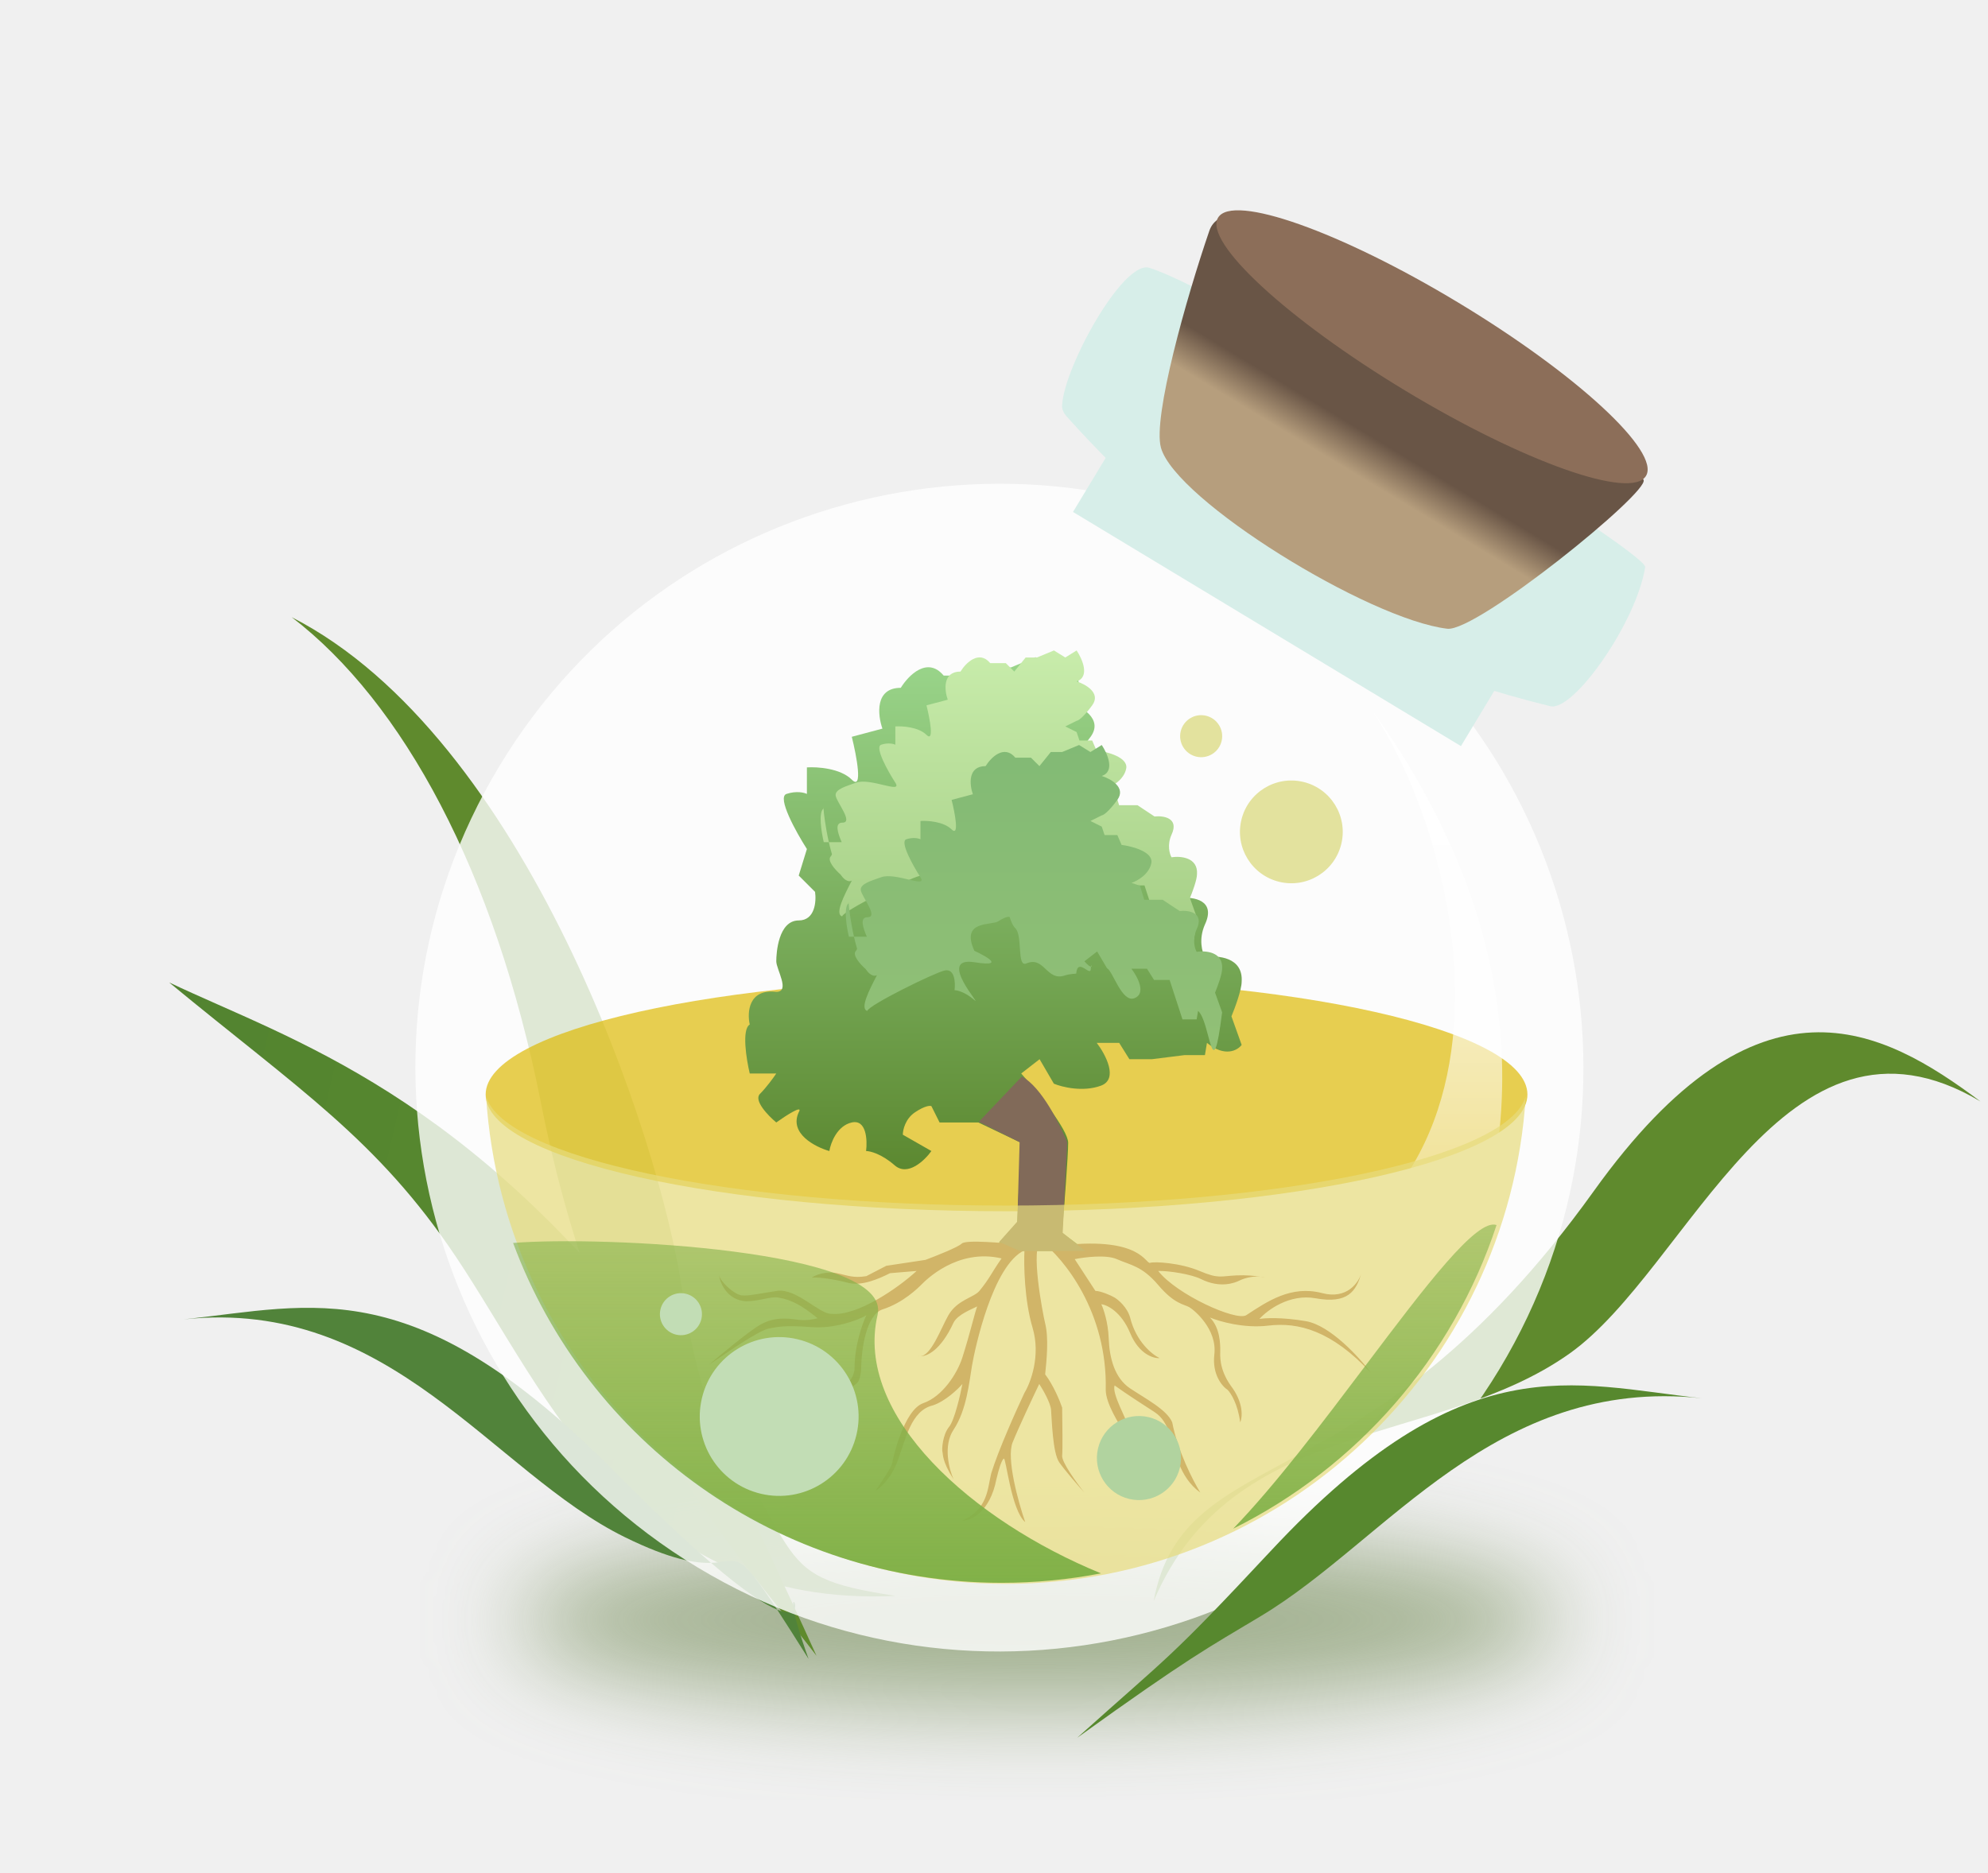
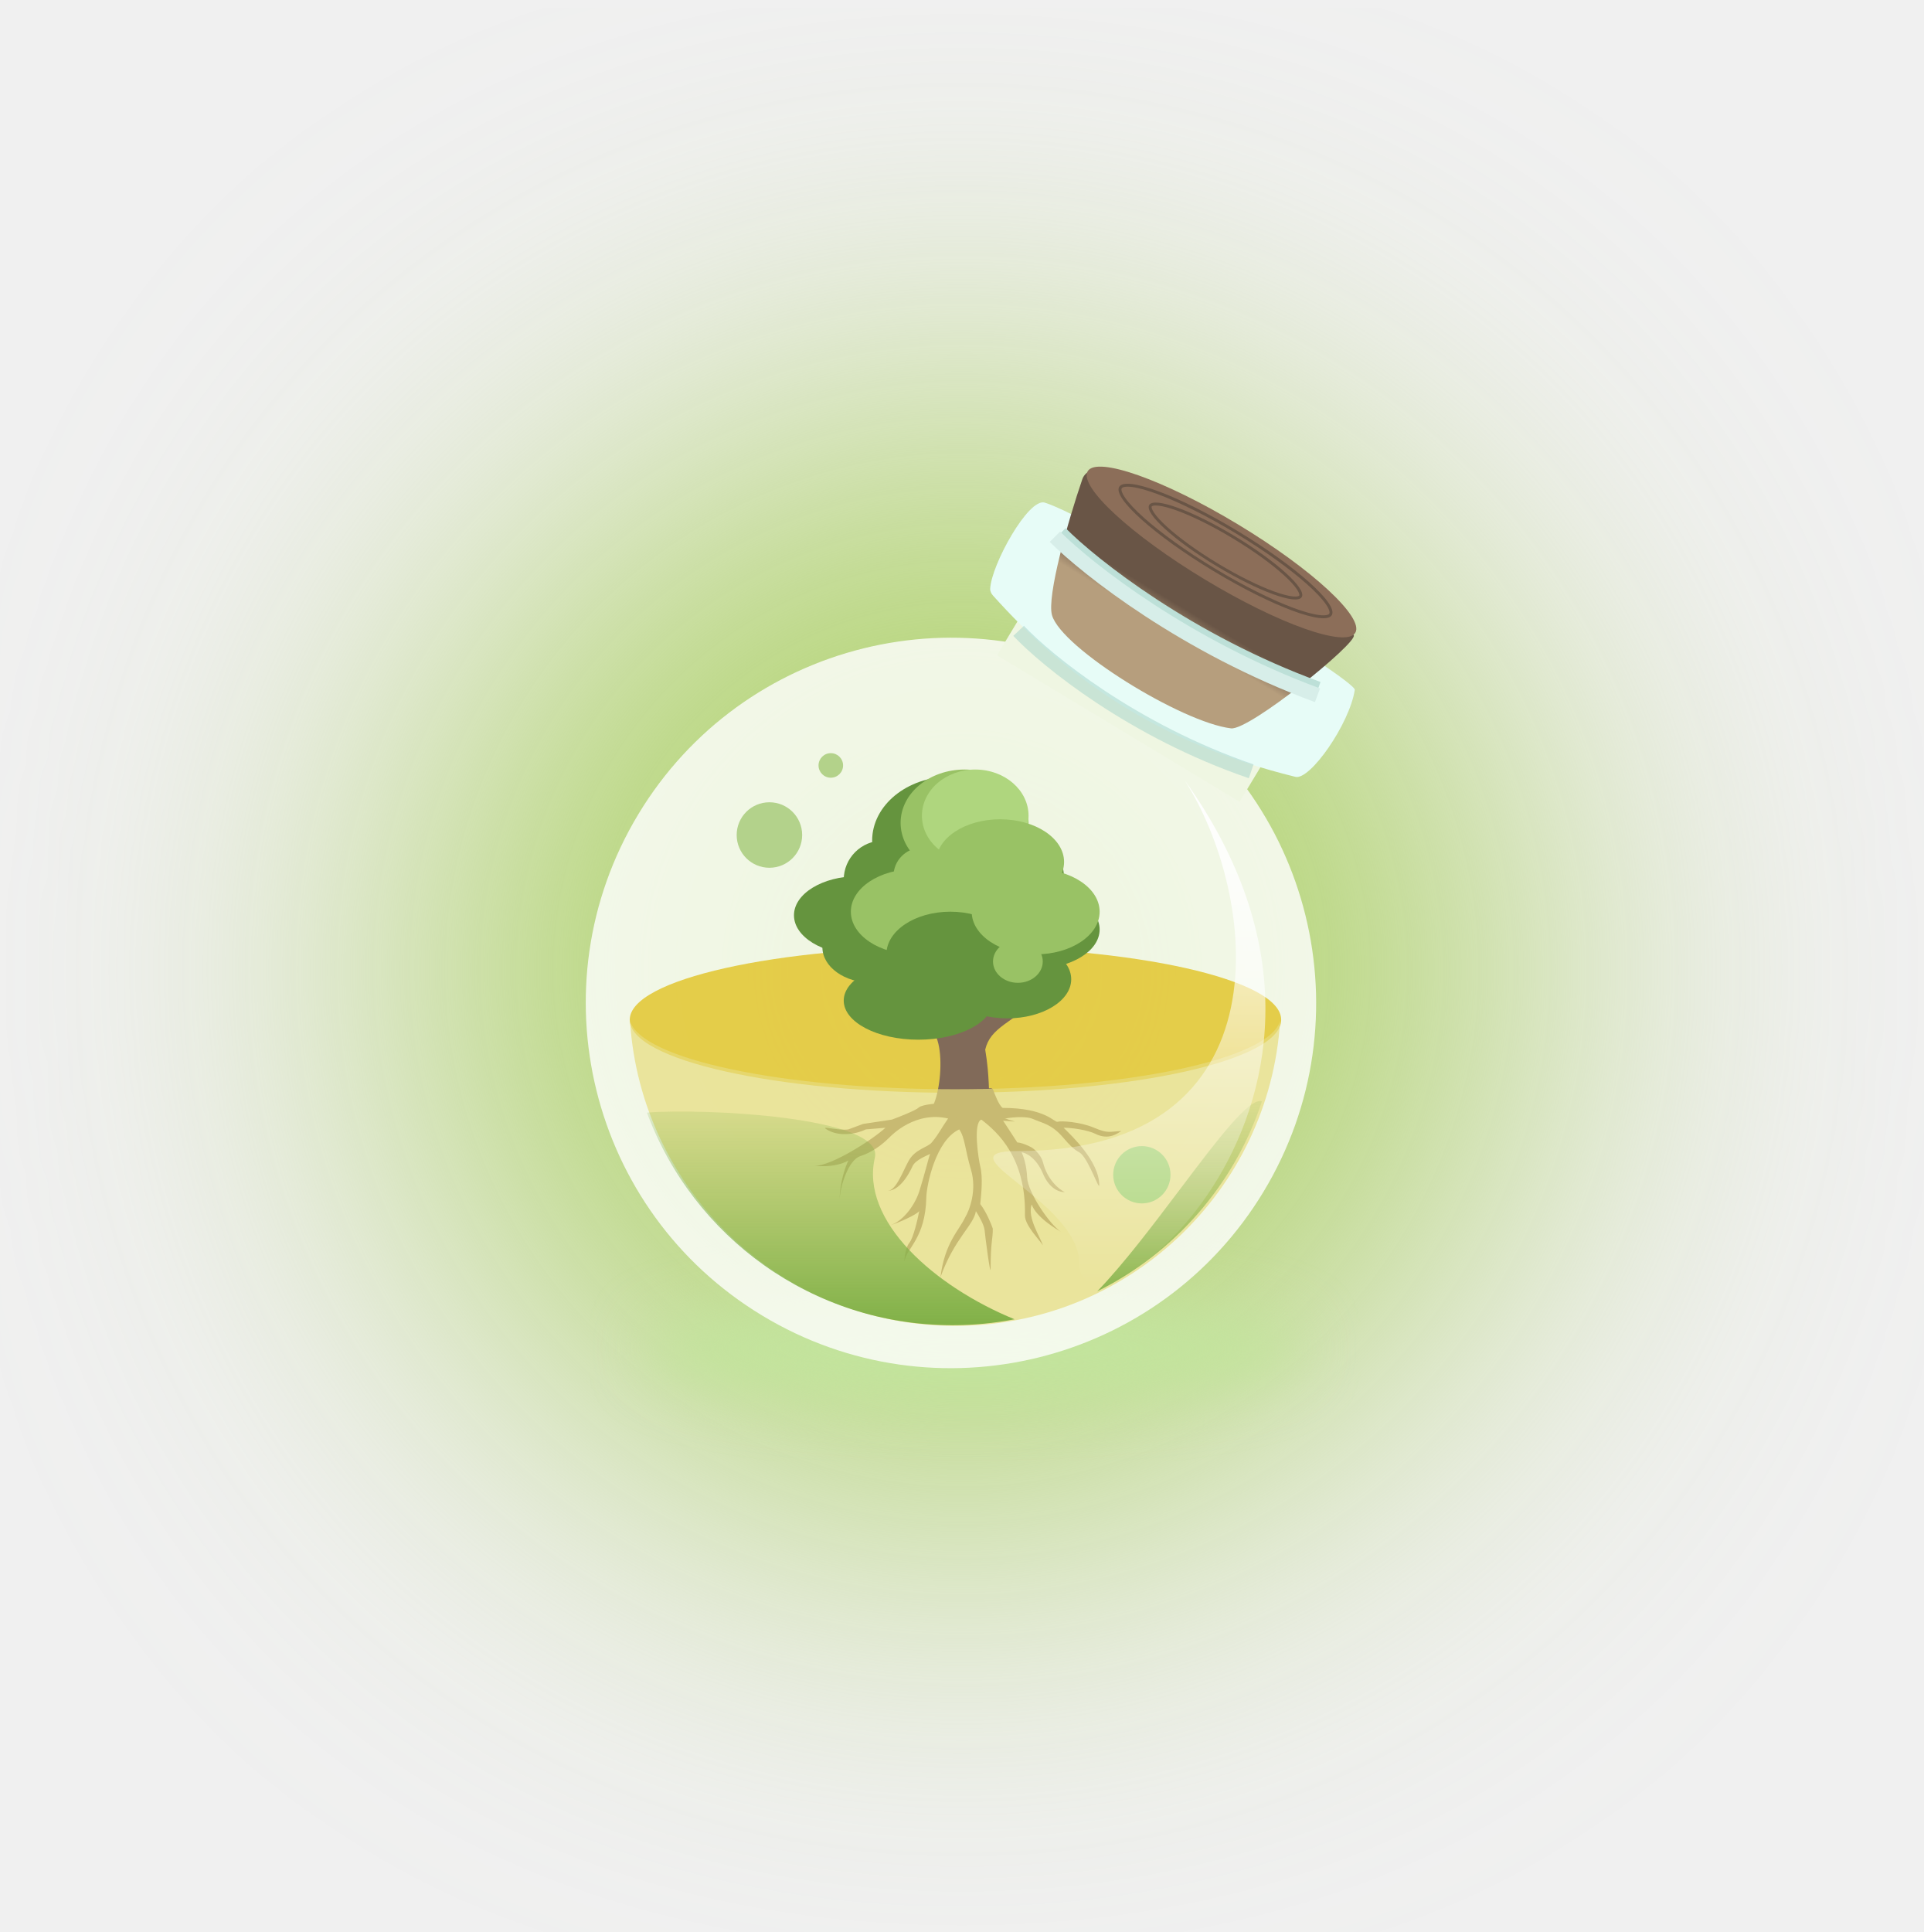
- <svg xmlns="http://www.w3.org/2000/svg" width="207" height="195" viewBox="0 0 207 195" fill="none">
-   <path d="M69.757 141.792C48.703 113.769 30.349 108.367 17.614 102.324C31.123 113.474 39.263 118.638 47.469 130.894C57.033 145.179 65.809 167.543 93.252 166.213C78.867 164.048 85.028 162.117 69.757 141.792Z" fill="url(#paint0_linear_2041_757)" />
-   <g filter="url(#filter0_f_2041_757)">
-     <ellipse cx="107.967" cy="168.714" rx="54.479" ry="8.999" fill="#6E8850" fill-opacity="0.6" />
+ <svg xmlns="http://www.w3.org/2000/svg" width="235" height="236" viewBox="0 0 235 236" fill="none">
+   <g filter="url(#filter0_f_2466_9432)">
+     <circle cx="117.5" cy="118.453" r="67.5" fill="#B1D36F" />
  </g>
-   <path d="M165.954 124.055C142.269 157.119 123.289 149.798 120.121 166.766C128.329 147.449 149.554 150.805 163.412 140.986C175.889 132.146 185.788 102.559 206.217 114.719C196.003 107.087 183.133 100.073 165.954 124.055Z" fill="#5F8A2D" />
-   <path d="M56.307 114.783C62.872 147.875 76.51 161.286 85.017 172.453C77.964 156.762 73.067 148.568 71.064 134.588C68.729 118.294 54.677 76.701 30.373 64.281C41.923 73.114 51.546 90.781 56.307 114.783Z" fill="#5F8A2D" />
-   <path d="M84.191 172.778C83.221 170.071 82.807 168.525 82.658 167.694C83.082 167.171 82.368 166.077 82.658 167.694C82.448 167.953 81.957 168.072 80.925 167.65C76.755 161.27 76.929 162.688 74.036 162.774C71.472 160.573 68.174 157.492 63.939 153.219C43.173 132.268 32.702 135.964 19.141 137.415C40.694 135.111 51.322 153.343 65.044 160.09C69.854 162.456 72.422 162.822 74.036 162.774C77.511 165.757 79.638 167.123 80.925 167.65C81.8 168.988 82.865 170.669 84.191 172.778Z" fill="#51833A" />
-   <circle cx="104.063" cy="111.196" r="60.803" transform="rotate(31.1217 104.063 111.196)" fill="white" fill-opacity="0.8" />
-   <rect x="117.258" y="44.16" width="47.183" height="10.701" transform="rotate(31.1217 117.258 44.1602)" fill="#D7EEE9" />
-   <path d="M161.421 73.552C137.928 67.79 122.98 56.652 111.069 43.381C110.776 43.056 110.567 42.655 110.589 42.218C110.795 38.216 116.965 27.057 119.67 27.893C128.016 30.475 171.553 57.455 171.302 59.067C170.414 64.773 163.852 74.148 161.421 73.552Z" fill="#D7EEE9" />
-   <path d="M120.884 46.632C120.002 43.477 123.562 30.908 125.928 24.022C126.317 22.891 127.479 22.231 128.632 22.549C142.165 26.284 166.914 41.763 171.135 49.984C171.782 51.245 153.751 65.849 150.696 65.484C142.482 64.502 122.412 52.101 120.884 46.632Z" fill="url(#paint1_linear_2041_757)" />
-   <ellipse cx="149.11" cy="36.117" rx="26.023" ry="5.351" transform="rotate(31.1217 149.11 36.1169)" fill="#8C6E59" />
-   <ellipse cx="104.806" cy="113.993" rx="54.236" ry="12.161" fill="#DEBB08" fill-opacity="0.7" />
-   <path d="M115.214 135.853C160.695 135.853 155.051 92.805 142.939 74.078C181.366 127.584 125.428 170.239 125.428 154.581C125.428 144.123 101.82 135.853 115.214 135.853Z" fill="url(#paint2_linear_2041_757)" />
-   <path d="M95.281 115.844C96.302 115.163 96.84 115.135 96.982 115.206L97.833 116.906H101.871L106.334 119.031L105.909 127.32L103.996 129.445L106.334 130.295H113.135L110.585 128.383C110.797 125.832 111.222 120.391 111.222 119.031C111.222 117.671 107.963 113.647 106.334 111.806L108.247 110.318L109.734 112.868C110.585 113.222 112.752 113.761 114.623 113.08C116.493 112.4 115.118 109.821 114.198 108.617H116.535L117.598 110.318H119.936L123.336 109.892H125.462L125.674 108.617C127.544 110.147 128.862 109.396 129.287 108.83L128.224 105.854C128.579 105.004 129.287 103.092 129.287 102.241C129.457 99.691 126.808 99.478 125.462 99.691C125.178 99.195 124.782 97.821 125.462 96.291C126.652 93.74 124.257 93.386 122.911 93.528L120.361 91.827H117.598L116.96 89.702L115.685 89.277C116.535 88.994 118.321 88.002 118.661 86.302C119.001 84.601 115.827 83.751 114.198 83.539L113.56 82.051H111.647L111.222 80.776L109.522 79.926L111.222 79.076C111.435 79.076 112.2 78.608 113.56 76.738C114.92 74.868 112.568 73.55 111.222 73.125C113.262 72.445 112.072 69.724 111.222 68.449L109.522 69.512L107.822 68.449L105.271 69.512H103.571L101.871 71.638L100.596 70.362H98.258C96.558 68.322 94.574 70.362 93.795 71.638C91.074 71.638 91.386 74.471 91.882 75.888L88.693 76.738C89.189 78.722 89.883 82.391 88.693 81.201C87.503 80.011 85.081 79.855 84.018 79.926V82.689C83.735 82.547 82.912 82.349 81.893 82.689C80.874 83.029 82.885 86.656 84.018 88.427L83.167 91.19L84.868 92.89C85.01 93.882 84.868 95.866 83.167 95.866C81.041 95.866 80.83 99.266 80.83 100.116C80.83 100.966 82.318 103.304 80.83 103.304C77.939 102.964 77.784 105.43 78.067 106.705C77.217 107.215 77.713 110.318 78.067 111.806H80.83C80.547 112.231 79.81 113.251 79.13 113.931C78.45 114.611 79.98 116.198 80.83 116.906C81.822 116.198 83.678 114.994 83.167 115.844C82.147 118.054 84.867 119.457 86.355 119.882C86.497 119.032 87.163 117.246 88.693 116.906C90.223 116.566 90.322 118.748 90.181 119.882C90.606 119.882 91.796 120.179 93.156 121.369C94.516 122.56 96.273 120.874 96.982 119.882L94.006 118.181C94.006 117.686 94.261 116.524 95.281 115.844Z" fill="url(#paint3_linear_2041_757)" />
-   <path d="M102.516 85.663C102.417 85.614 102.044 85.633 101.336 86.102C100.628 86.571 97.365 85.956 98.839 89.18C98.839 89.18 102.837 90.996 98.839 90.371C94.841 89.746 99.783 95.129 98.839 94.308C97.895 93.488 97.07 93.283 96.775 93.283C96.873 92.501 96.804 90.997 95.742 91.231C94.681 91.466 87.79 94.856 87.691 95.442C86.891 95.215 87.88 93.287 88.695 91.721C88.627 91.758 88.537 91.779 88.42 91.779C88.088 91.74 87.787 91.482 87.519 91.082C86.92 90.547 86.084 89.605 86.512 89.18C86.578 89.115 86.611 89.04 86.624 88.959C86.505 88.554 86.398 88.132 86.304 87.714H85.775C85.533 86.705 85.196 84.616 85.748 84.215C85.744 84.114 85.753 84.1 85.775 84.197C85.766 84.203 85.757 84.209 85.748 84.215C85.761 84.585 85.943 86.121 86.304 87.714H87.641C87.205 86.704 86.897 85.681 87.717 85.681C88.897 85.681 87.112 83.552 87.013 82.868C86.915 82.184 88.207 81.86 89.123 81.521C90.626 80.964 94.013 82.742 93.227 81.521C92.441 80.3 91.045 77.799 91.752 77.564C92.459 77.33 93.03 77.467 93.227 77.564V75.659C93.964 75.61 95.644 75.718 96.47 76.538C97.296 77.359 96.814 74.829 96.47 73.462L98.683 72.875C98.339 71.898 98.123 69.945 100.01 69.945C100.551 69.065 101.927 67.659 103.107 69.065H104.729L105.614 69.945L106.794 68.479H107.973L109.743 67.746L110.923 68.479L112.102 67.746C112.692 68.625 113.518 70.501 112.102 70.97C113.036 71.263 114.668 72.172 113.724 73.462C112.781 74.751 112.25 75.073 112.102 75.073L110.923 75.659L112.102 76.245L112.397 77.125H113.724L114.167 78.15C115.297 78.297 117.5 78.883 117.264 80.055C117.028 81.228 115.789 81.912 115.199 82.107L116.084 82.4L116.526 83.865H118.443L120.213 85.038C121.147 84.94 122.808 85.184 121.982 86.943C121.511 87.998 121.786 88.945 121.982 89.287C122.916 89.141 124.755 89.287 124.637 91.046C124.637 91.632 124.145 92.951 123.899 93.537L124.637 95.588C123.586 103.968 123.428 96.497 122.13 95.442L121.982 96.321H120.508L119.17 92.218H117.548L116.811 91.046H115.189C115.828 91.876 116.782 93.654 115.484 94.123C114.186 94.592 113.245 91.251 112.655 91.007L111.623 89.248L110.295 90.274C110.677 90.703 110.877 90.823 110.975 90.831C111.015 90.542 111.137 90.843 110.975 90.831C110.967 90.882 110.963 90.952 110.963 91.046C110.963 91.984 109.59 89.798 109.443 91.557C109.443 91.557 108.722 91.592 108.292 91.74C106.326 92.416 106.156 89.684 104.244 90.498C103.239 90.927 103.89 87.592 103.106 86.835C102.736 86.478 102.516 85.663 102.516 85.663Z" fill="url(#paint4_linear_2041_757)" />
-   <path d="M105.133 95.51C105.034 95.461 104.661 95.481 103.953 95.95C103.245 96.419 99.982 95.803 101.456 99.027C101.456 99.027 105.454 100.844 101.456 100.219C97.458 99.594 102.4 104.977 101.456 104.156C100.513 103.336 99.687 103.13 99.392 103.13C99.49 102.349 99.421 100.844 98.359 101.079C97.298 101.313 90.407 104.703 90.308 105.29C89.509 105.063 90.497 103.134 91.312 101.569C91.244 101.606 91.154 101.626 91.037 101.626C90.705 101.588 90.405 101.329 90.136 100.93C89.537 100.394 88.701 99.453 89.129 99.027C89.195 98.963 89.228 98.888 89.242 98.807C89.122 98.401 89.015 97.98 88.921 97.562H88.392C88.15 96.552 87.813 94.464 88.365 94.063C88.361 93.962 88.371 93.948 88.392 94.045C88.383 94.05 88.374 94.056 88.365 94.063C88.378 94.432 88.56 95.969 88.921 97.562H90.259C89.823 96.552 89.514 95.529 90.334 95.529C91.514 95.529 89.729 93.4 89.631 92.716C89.532 92.032 90.824 91.708 91.741 91.368C93.243 90.812 96.63 92.59 95.844 91.368C95.058 90.147 93.662 87.646 94.369 87.412C95.076 87.177 95.647 87.314 95.844 87.412V85.507C96.581 85.458 98.262 85.565 99.087 86.386C99.913 87.207 99.431 84.677 99.087 83.309L101.3 82.723C100.956 81.746 100.74 79.792 102.627 79.792C103.168 78.913 104.544 77.506 105.724 78.913H107.346L108.231 79.792L109.411 78.326H110.59L112.36 77.594L113.54 78.326L114.719 77.594C115.309 78.473 116.135 80.349 114.719 80.818C115.653 81.111 117.285 82.02 116.342 83.309C115.398 84.598 114.867 84.921 114.719 84.921L113.54 85.507L114.719 86.093L115.014 86.972H116.342L116.784 87.998C117.915 88.145 120.117 88.731 119.881 89.903C119.645 91.075 118.406 91.759 117.816 91.955L118.701 92.248L119.143 93.713H121.06L122.83 94.885C123.764 94.788 125.425 95.032 124.6 96.79C124.128 97.846 124.403 98.793 124.6 99.135C125.534 98.989 127.372 99.135 127.254 100.893C127.254 101.48 126.762 102.799 126.517 103.385L127.254 105.436C126.203 113.816 126.045 106.345 124.747 105.29L124.6 106.169H123.125L121.788 102.066H120.166L119.428 100.893H117.806C118.445 101.724 119.399 103.502 118.101 103.971C116.803 104.44 115.862 101.099 115.272 100.854L114.24 99.096L112.913 100.122C113.294 100.551 113.494 100.671 113.592 100.678C113.632 100.389 113.754 100.691 113.592 100.678C113.585 100.73 113.58 100.8 113.58 100.893C113.58 101.831 112.208 99.646 112.06 101.404C112.06 101.404 111.339 101.439 110.909 101.587C108.943 102.264 108.773 99.532 106.862 100.346C105.856 100.774 106.507 97.44 105.723 96.683C105.354 96.326 105.133 95.51 105.133 95.51Z" fill="url(#paint5_linear_2041_757)" />
-   <path d="M105.519 129.527C106.134 129.527 106.801 127.937 107.057 127.142L108.827 126.988C108.801 127.142 108.796 127.573 108.98 128.065C109.165 128.558 110.288 129.347 110.827 129.681C118.827 128.835 119.289 131.681 119.75 131.527C120.212 131.373 122.904 131.527 124.905 132.373C126.905 133.219 127.059 132.912 128.751 132.835C129.724 132.791 130.623 132.876 131.213 132.966C131.392 132.983 131.573 133.015 131.751 133.066C131.628 133.037 131.444 133.001 131.213 132.966C130.311 132.881 129.444 133.181 129.059 133.373C128.597 133.604 127.059 134.22 125.058 133.219C124.043 132.712 121.725 132.348 120.597 132.373C122.52 134.835 128.674 137.604 129.751 136.989C131.982 135.527 134.444 133.835 137.675 134.681C140.25 135.355 141.461 133.592 141.749 132.615C141.21 134.456 140.36 135.834 136.982 135.22C134.274 134.727 131.956 136.45 131.136 137.374C131.7 137.271 133.459 137.174 135.982 137.604C138.505 138.035 141.547 141.374 142.752 142.989C138.675 138.604 135.213 137.681 132.059 138.066C129.536 138.374 126.956 137.63 125.982 137.22C127.059 138.297 127.059 140.066 127.059 140.605C127.059 141.143 126.905 142.528 128.136 144.297C129.506 146.082 129.373 147.605 129.136 148.144C128.889 146.236 128.161 145.092 127.828 144.759C127.264 144.4 126.197 143.159 126.443 141.066C126.751 138.451 124.366 136.45 123.828 136.143C123.289 135.835 122.289 135.835 120.597 133.835C118.904 131.835 117.673 131.758 116.289 131.142C115.181 130.65 112.904 130.937 111.904 131.142L114.058 134.45C114.596 134.45 115.673 134.912 116.058 135.143C116.442 135.373 117.366 136.143 117.673 137.22C118.289 139.743 119.981 141.092 120.75 141.451C120.109 141.502 118.596 141.051 117.673 138.835C116.75 136.62 115.289 135.912 114.673 135.835C114.904 136.322 115.381 137.712 115.442 139.374C115.519 141.451 116.058 143.528 117.673 144.605C119.289 145.682 121.52 146.836 122.058 148.144C122.612 151.098 124.238 154.247 124.981 155.452C122.751 153.836 122.366 151.144 121.674 148.99C121.443 148.451 121.058 147.605 120.212 147.067C119.653 146.711 117.186 145.118 116.058 144.297C115.75 145.143 117.289 147.759 117.673 148.99C118.412 151.944 117.366 153.452 116.75 153.836C118.058 152.605 117.212 149.605 116.904 148.99C116.596 148.374 115.135 146.22 115.135 144.759C115.319 136.635 110.75 131.065 108.442 129.296C107.211 129.758 108.608 136.962 108.827 137.835C109.211 139.374 108.98 141.656 108.827 143.143C109.679 144.251 110.361 145.913 110.596 146.605C110.622 148.067 110.657 151.113 110.596 151.605C110.534 152.282 112.109 154.452 112.904 155.452C112.263 154.734 110.842 153.098 110.288 152.298C109.596 151.298 109.519 147.759 109.442 146.836C109.38 146.097 108.596 144.733 108.211 144.143C107.57 145.477 106.119 148.559 105.442 150.221C104.765 151.882 106.031 156.452 106.749 158.529C105.288 157.298 104.749 151.759 104.519 151.913C104.288 152.067 103.98 153.067 103.749 154.067C103.072 157.513 101.108 158.375 100.211 158.375C102.903 157.144 102.826 154.99 103.211 153.452C103.949 151.051 105.826 146.861 106.673 145.066C107.314 144.015 108.38 141.189 107.519 138.297C106.657 135.404 106.596 131.707 106.673 130.219C103.365 131.758 101.518 140.451 101.211 142.22C100.921 143.887 100.672 146.836 99.287 148.913C98.18 150.574 98.826 153.041 99.287 154.067C98.057 152.144 98.21 151.451 98.133 151.221C98.057 150.99 98.133 149.451 98.826 148.605C99.38 147.928 99.98 145.348 100.211 144.143C99.723 144.707 98.426 145.943 97.133 146.374C94.826 146.913 94.287 149.99 93.441 152.221C92.764 154.005 91.62 155.016 91.133 155.298C91.697 154.503 92.841 152.805 92.902 152.375C92.979 151.836 94.133 146.836 96.133 146.143C98.133 145.451 99.672 143.066 100.211 141.374C101.032 138.793 101.493 136.733 101.749 136.066C101.211 136.348 99.718 136.897 99.287 137.758C97.943 140.671 96.497 141.298 95.784 141.252C95.721 141.25 95.658 141.24 95.595 141.22C95.65 141.236 95.713 141.247 95.784 141.252C96.938 141.282 97.969 138.354 98.749 136.989C99.672 135.373 101.408 135.145 101.98 134.45C103.057 133.143 103.211 132.604 104.288 131.065C99.672 129.988 96.364 133.373 95.98 133.758C95.595 134.143 94.056 135.681 91.902 136.374C90.179 136.927 89.697 140.605 89.671 142.374C89.671 142.707 89.606 143.759 89.21 144.066C87.825 145.143 87.056 146.374 87.21 147.99C86.364 146.528 87.287 145.143 87.979 144.374C88.312 144.092 88.979 143.328 88.979 142.528C88.979 140.128 89.8 137.835 90.21 136.989C89.261 137.553 86.817 138.397 84.517 138.22C81.517 137.989 80.902 138.22 80.055 138.374C78.978 138.569 75.619 140.938 73.824 142.143C75.106 141.04 77.963 138.666 79.132 137.989C80.594 137.143 81.979 137.297 83.056 137.451C83.917 137.574 84.799 137.399 85.133 137.297C83.517 135.989 82.44 135.373 81.055 135.143C80.19 134.998 79.132 135.527 77.671 135.527C75.77 135.412 75.023 133.76 74.852 132.792C74.834 132.726 74.824 132.663 74.824 132.604C74.831 132.663 74.84 132.726 74.852 132.792C75.067 133.589 76.499 134.841 77.209 134.912C77.978 134.989 78.947 134.751 80.902 134.45C82.902 134.143 85.287 136.835 86.517 136.835C89.287 137.143 93.672 134.014 95.441 132.373L92.672 132.604C91.518 133.194 89.671 133.989 88.287 133.604C87.361 133.347 85.466 132.989 84.517 133.066C84.927 132.784 85.979 132.373 87.133 132.604C88.26 132.83 88.825 133.143 90.21 132.912L92.287 131.835L96.364 131.219C97.467 130.809 99.764 129.896 100.134 129.527C100.595 129.065 104.749 129.527 105.519 129.527Z" fill="#9E5938" />
-   <path d="M106.167 118.963L101.918 116.838L106.403 112.117C108.48 113.25 110.337 117.074 111.124 118.963L110.652 128.405L113.012 130.293H106.167L104.042 129.349L105.931 127.225L106.167 118.963Z" fill="#816A59" />
-   <path fill-rule="evenodd" clip-rule="evenodd" d="M158.869 114.179C157.083 120.533 133.532 125.563 104.742 125.563C75.942 125.563 52.384 120.529 50.613 114.172C52.39 142.52 75.945 164.963 104.742 164.963C133.536 164.963 157.089 142.524 158.869 114.179Z" fill="#E7DC7C" fill-opacity="0.7" />
-   <path fill-rule="evenodd" clip-rule="evenodd" d="M53.429 129.458C62.503 128.705 92.978 130.111 91.377 136.952C88.915 147.471 101.263 158.395 114.638 163.868C111.292 164.513 107.837 164.851 104.302 164.851C80.974 164.851 61.086 150.123 53.429 129.458ZM128.41 159.212C132.844 154.613 137.747 148.112 142.208 142.196C148.42 133.96 153.777 126.856 155.828 127.592C151.271 141.43 141.295 152.808 128.41 159.212Z" fill="url(#paint6_linear_2041_757)" />
-   <circle cx="70.902" cy="136.875" r="2.189" transform="rotate(13.2617 70.9016 136.875)" fill="#C2DDB5" />
-   <circle cx="81.132" cy="147.531" r="8.269" transform="rotate(13.2617 81.1322 147.531)" fill="#C2DDB5" />
-   <circle cx="134.461" cy="86.642" r="5.351" transform="rotate(13.2617 134.461 86.6424)" fill="#E3E29E" />
-   <circle cx="125.07" cy="76.675" r="2.189" transform="rotate(13.2617 125.07 76.6753)" fill="#E3E29E" />
-   <circle cx="118.593" cy="151.859" r="4.378" transform="rotate(13.2617 118.593 151.859)" fill="#B1D39F" />
-   <path d="M132.412 161.434C121.554 173.061 122.011 172.148 112.161 180.993C123.837 172.604 125.663 171.691 131.308 168.305C144.42 160.439 155.658 143.326 177.211 145.63C163.649 144.179 152.546 139.874 132.412 161.434Z" fill="#57882E" />
+   <g filter="url(#filter1_f_2466_9432)">
+     <ellipse cx="119.049" cy="164.712" rx="39.971" ry="6.602" fill="#C3E49D" />
+   </g>
+   <circle cx="116.179" cy="122.512" r="44.61" transform="rotate(31.1217 116.179 122.512)" fill="white" fill-opacity="0.8" />
+   <rect x="125.863" y="73.328" width="34.617" height="7.851" transform="rotate(31.1217 125.863 73.3281)" fill="#EFF6E2" />
+   <path d="M158.266 94.895C141.029 90.667 130.062 82.496 121.323 72.759C121.108 72.52 120.955 72.226 120.971 71.905C121.122 68.969 125.649 60.782 127.633 61.395C133.757 63.29 165.7 83.084 165.516 84.267C164.864 88.453 160.049 95.332 158.266 94.895Z" fill="#E7FCF7" />
+   <path d="M128.522 75.141C127.875 72.825 130.487 63.604 132.223 58.552C132.508 57.722 133.361 57.238 134.207 57.471C144.136 60.211 162.294 71.568 165.391 77.6C165.866 78.525 152.637 89.24 150.395 88.972C144.369 88.252 129.643 79.153 128.522 75.141Z" fill="url(#paint0_linear_2466_9432)" />
+   <ellipse cx="149.23" cy="67.428" rx="19.093" ry="3.926" transform="rotate(31.1217 149.23 67.4283)" fill="#8C6E59" />
+   <path d="M162.551 75.054C162.485 75.164 162.35 75.255 162.107 75.305C161.865 75.354 161.539 75.356 161.131 75.305C160.318 75.203 159.223 74.897 157.92 74.411C155.316 73.44 151.915 71.759 148.336 69.598C144.757 67.437 141.686 65.21 139.614 63.359C138.577 62.432 137.797 61.605 137.328 60.933C137.093 60.596 136.942 60.307 136.873 60.069C136.804 59.832 136.822 59.669 136.888 59.56C136.954 59.45 137.089 59.358 137.332 59.309C137.574 59.26 137.9 59.258 138.308 59.309C139.121 59.411 140.216 59.716 141.519 60.203C144.123 61.174 147.524 62.855 151.103 65.016C154.682 67.176 157.753 69.403 159.826 71.255C160.863 72.182 161.643 73.008 162.112 73.681C162.347 74.018 162.497 74.307 162.566 74.544C162.636 74.782 162.617 74.945 162.551 75.054Z" stroke="#695546" stroke-width="0.357" />
+   <path d="M158.883 72.842C158.926 72.772 158.942 72.664 158.897 72.497C158.853 72.329 158.751 72.122 158.587 71.878C158.259 71.392 157.708 70.793 156.969 70.123C155.494 68.782 153.299 67.178 150.732 65.628C148.166 64.079 145.723 62.883 143.851 62.202C142.913 61.861 142.127 61.652 141.544 61.589C141.251 61.557 141.021 61.563 140.851 61.601C140.682 61.64 140.595 61.705 140.552 61.775C140.51 61.845 140.493 61.953 140.538 62.12C140.583 62.288 140.685 62.495 140.849 62.739C141.177 63.225 141.728 63.824 142.466 64.494C143.941 65.834 146.137 67.439 148.703 68.989C151.27 70.538 153.713 71.734 155.585 72.415C156.523 72.756 157.309 72.965 157.892 73.028C158.184 73.06 158.415 73.054 158.584 73.015C158.753 72.977 158.841 72.912 158.883 72.842Z" stroke="#695546" stroke-width="0.357" />
+   <path d="M124.445 77.062C127.902 80.723 138.425 89.278 152.858 94.217" stroke="#A4D2C8" stroke-opacity="0.5" stroke-width="1.784" />
+   <path d="M129.555 65.144C133.458 69.074 145.217 78.376 161.023 84.144" stroke="#BDE0D8" stroke-width="1.784" />
+   <path d="M128.879 65.562C132.872 69.546 144.878 78.997 160.958 84.93" stroke="#D7EEE9" stroke-width="1.784" />
+   <ellipse cx="116.73" cy="124.567" rx="39.792" ry="8.922" fill="#DEBB08" fill-opacity="0.7" />
+   <path d="M115.423 134.745C115.956 134.745 117.192 134.156 117.782 131.207L119.758 133.099C119.736 133.232 121.161 132.671 121.32 133.097C121.48 133.524 122.034 135.047 122.5 135.335C127.808 135.335 128.812 137.16 129.211 137.027C129.611 136.894 131.941 137.027 133.671 137.759C135.402 138.492 135.535 138.225 137 138.159C136.601 138.358 135.535 139.357 133.805 138.492C132.926 138.052 130.92 137.737 129.943 137.759C130.875 138.691 134.295 141.86 134.295 144.77C134.295 145.437 133.115 141.953 132.107 140.955C131.726 140.577 131.408 140.755 129.943 139.024C128.479 137.293 127.414 137.227 126.215 136.694C125.257 136.268 123.286 136.517 122.421 136.694L124.285 139.557C124.751 139.557 125.683 139.956 126.016 140.156C126.349 140.356 127.147 141.021 127.414 141.953C127.946 144.137 129.411 145.304 130.077 145.615C129.522 145.659 128.213 145.269 127.414 143.351C126.615 141.434 125.35 140.822 124.817 140.755C125.017 141.177 125.43 142.379 125.483 143.817C125.55 145.615 128.213 149.542 129.611 150.474C129.127 150.167 126.628 148.744 126.038 147.129C125.483 148.744 127.081 151.074 127.414 152.139C127.147 151.606 125.217 149.742 125.217 148.477C125.377 141.447 121.888 138.292 119.891 136.761C118.826 137.16 119.569 141.73 119.758 142.486C120.091 143.817 119.891 145.792 119.758 147.079C120.496 148.038 121.086 149.476 121.289 150.075C121.311 151.34 121.023 151.614 121.023 155.001C121.023 156.054 120.357 151.074 120.291 150.275C120.237 149.636 119.558 148.455 119.225 147.945C118.962 149.676 116.603 151.257 114.898 156C115.423 151.806 117.162 150.297 117.894 148.744C118.449 147.834 119.372 145.388 118.626 142.885C117.881 140.382 117.894 138.958 117.19 137.959C114.328 139.29 113.2 144.727 113.167 146.28C113.062 151.257 110.768 152.436 110.505 154.069C110.471 154.277 110.505 152.538 111.104 151.806C111.583 151.22 112.102 148.988 112.302 147.945C111.88 148.433 109.892 149.303 108.774 149.676C110.505 149.076 111.836 147.013 112.302 145.548C113.012 143.315 113.411 141.532 113.633 140.955C113.167 141.199 111.876 141.674 111.503 142.419C110.34 144.94 109.088 145.482 108.471 145.443C108.417 145.441 108.362 145.432 108.308 145.415C108.356 145.429 108.41 145.439 108.471 145.443C109.47 145.469 110.362 142.935 111.037 141.754C111.836 140.356 113.338 140.158 113.833 139.557C114.765 138.425 114.898 137.959 115.83 136.628C111.836 135.696 108.973 138.625 108.641 138.958C108.308 139.29 106.976 140.622 105.112 141.221C103.621 141.7 102.605 145.016 102.583 146.547C102.583 144.47 103.293 142.486 103.648 141.754C102.827 142.242 101.49 142.572 99.5 142.419C101.63 142.419 106.643 139.18 108.175 137.759L105.778 137.959C104.779 138.469 102.583 138.958 100.985 137.959C100.141 137.432 102.449 138.159 103.648 137.959L105.445 137.293L108.973 136.761C109.928 136.406 111.916 135.616 112.235 135.296C112.635 134.897 114.757 134.745 115.423 134.745Z" fill="#816A59" />
+   <path d="M116.727 136.527L113 136C115 136 116 125.5 113 125.5L127.5 121.5C123.5 125 121 125.5 120.364 128.214C121.5 135 119.6 135.8 124 137L116.727 136.527Z" fill="#816A59" />
+   <path fill-rule="evenodd" clip-rule="evenodd" d="M156.394 124.701C155.087 129.364 137.807 133.054 116.682 133.054C95.555 133.054 78.273 129.363 76.969 124.699C78.274 145.496 95.555 161.96 116.682 161.96C137.807 161.96 155.088 145.497 156.394 124.701Z" fill="#E7DC7C" fill-opacity="0.7" />
+   <path fill-rule="evenodd" clip-rule="evenodd" d="M79.038 135.908C85.692 135.355 108.058 136.386 106.883 141.406C105.076 149.124 114.137 157.14 123.951 161.155C121.495 161.629 118.958 161.877 116.363 161.877C99.247 161.877 84.655 151.071 79.038 135.908ZM134.052 157.739C137.306 154.365 140.903 149.595 144.177 145.254C148.733 139.213 152.662 134.002 154.168 134.538C150.825 144.692 143.505 153.04 134.052 157.739Z" fill="url(#paint1_linear_2466_9432)" />
+   <circle cx="94" cy="102" r="4" fill="#B3D28B" />
+   <circle cx="139.5" cy="143.5" r="3.5" fill="#AFD67E" />
+   <circle cx="101.5" cy="93.5" r="1.5" fill="#99C265" fill-opacity="0.7" />
+   <path d="M124.365 140.605C157.733 140.605 153.593 109.021 144.707 95.281C172.9 134.538 131.859 165.833 131.859 154.345C131.859 146.672 114.538 140.605 124.365 140.605Z" fill="url(#paint2_linear_2466_9432)" />
+   <ellipse cx="112.197" cy="122.226" rx="9.118" ry="4.776" fill="#65943E" />
+   <ellipse cx="106.552" cy="115.713" rx="6.079" ry="4.342" fill="#65943E" />
+   <ellipse cx="104.816" cy="111.804" rx="7.816" ry="4.776" fill="#65943E" />
+   <circle cx="107.854" cy="107.464" r="4.776" fill="#65943E" />
+   <ellipse cx="123.054" cy="119.62" rx="7.816" ry="4.776" fill="#65943E" />
+   <ellipse cx="126.527" cy="113.542" rx="7.816" ry="4.776" fill="#65943E" />
+   <ellipse cx="116.103" cy="102.687" rx="9.553" ry="7.816" fill="#65943E" />
+   <circle cx="122.62" cy="107.464" r="7.382" fill="#65943E" />
+   <ellipse cx="117.406" cy="115.714" rx="8.25" ry="7.816" fill="#65943E" />
+   <ellipse cx="117.843" cy="100.513" rx="7.816" ry="6.513" fill="#99C265" />
+   <ellipse cx="119.146" cy="99.645" rx="6.513" ry="5.645" fill="#AFD67E" />
+   <ellipse cx="111.765" cy="111.367" rx="7.816" ry="5.211" fill="#99C265" />
+   <ellipse cx="116.105" cy="116.578" rx="7.816" ry="5.211" fill="#65943E" />
+   <ellipse cx="124.356" cy="117.449" rx="3.039" ry="2.605" fill="#99C265" />
+   <ellipse cx="126.527" cy="111.367" rx="7.816" ry="5.211" fill="#99C265" />
+   <ellipse cx="122.183" cy="105.289" rx="7.816" ry="5.211" fill="#99C265" />
+   <circle cx="112.63" cy="107.024" r="3.474" fill="#99C265" />
  <defs>
-     <filter id="filter0_f_2041_757" x="43.76" y="149.986" width="128.414" height="37.453" filterUnits="userSpaceOnUse" color-interpolation-filters="sRGB">
+     <filter id="filter0_f_2466_9432" x="0" y="0.953" width="235" height="235" filterUnits="userSpaceOnUse" color-interpolation-filters="sRGB">
      <feFlood flood-opacity="0" result="BackgroundImageFix" />
      <feBlend mode="normal" in="SourceGraphic" in2="BackgroundImageFix" result="shape" />
-       <feGaussianBlur stdDeviation="4.864" result="effect1_foregroundBlur_2041_757" />
+       <feGaussianBlur stdDeviation="25" result="effect1_foregroundBlur_2466_9432" />
    </filter>
-     <linearGradient id="paint0_linear_2041_757" x1="121.55" y1="152.505" x2="11.876" y2="127.123" gradientUnits="userSpaceOnUse">
-       <stop stop-color="#61922B" />
-       <stop offset="1" stop-color="#528330" />
-     </linearGradient>
-     <linearGradient id="paint1_linear_2041_757" x1="150.803" y1="32.981" x2="136.9" y2="56.008" gradientUnits="userSpaceOnUse">
+     <filter id="filter1_f_2466_9432" x="71.941" y="150.972" width="94.217" height="27.478" filterUnits="userSpaceOnUse" color-interpolation-filters="sRGB">
+       <feFlood flood-opacity="0" result="BackgroundImageFix" />
+       <feBlend mode="normal" in="SourceGraphic" in2="BackgroundImageFix" result="shape" />
+       <feGaussianBlur stdDeviation="3.569" result="effect1_foregroundBlur_2466_9432" />
+     </filter>
+     <linearGradient id="paint0_linear_2466_9432" x1="150.473" y1="65.125" x2="140.273" y2="82.019" gradientUnits="userSpaceOnUse">
      <stop offset="0.55" stop-color="#695546" />
      <stop offset="0.708" stop-color="#B69E7D" />
    </linearGradient>
-     <linearGradient id="paint2_linear_2041_757" x1="133.761" y1="74.078" x2="133.761" y2="157.86" gradientUnits="userSpaceOnUse">
+     <linearGradient id="paint1_linear_2466_9432" x1="116.603" y1="134.5" x2="116.603" y2="161.877" gradientUnits="userSpaceOnUse">
+       <stop stop-color="#81B148" stop-opacity="0.15" />
+       <stop offset="1" stop-color="#81B148" />
+     </linearGradient>
+     <linearGradient id="paint2_linear_2466_9432" x1="137.972" y1="95.281" x2="137.972" y2="156.751" gradientUnits="userSpaceOnUse">
      <stop stop-color="white" />
      <stop offset="1" stop-color="white" stop-opacity="0" />
    </linearGradient>
-     <linearGradient id="paint3_linear_2041_757" x1="103.446" y1="68.449" x2="103.446" y2="130.295" gradientUnits="userSpaceOnUse">
-       <stop stop-color="#9AD58B" />
-       <stop offset="1" stop-color="#527C22" />
-     </linearGradient>
-     <linearGradient id="paint4_linear_2041_757" x1="106.706" y1="67.746" x2="106.706" y2="110.389" gradientUnits="userSpaceOnUse">
-       <stop stop-color="#C8ECAB" />
-       <stop offset="1" stop-color="#97C276" />
-     </linearGradient>
-     <linearGradient id="paint5_linear_2041_757" x1="109.323" y1="77.594" x2="109.323" y2="120.237" gradientUnits="userSpaceOnUse">
-       <stop stop-color="#82BA75" />
-       <stop offset="1" stop-color="#97C276" />
-     </linearGradient>
-     <linearGradient id="paint6_linear_2041_757" x1="104.628" y1="127.539" x2="104.628" y2="164.851" gradientUnits="userSpaceOnUse">
-       <stop stop-color="#81B148" stop-opacity="0.56" />
-       <stop offset="1" stop-color="#81B148" />
-     </linearGradient>
  </defs>
</svg>
